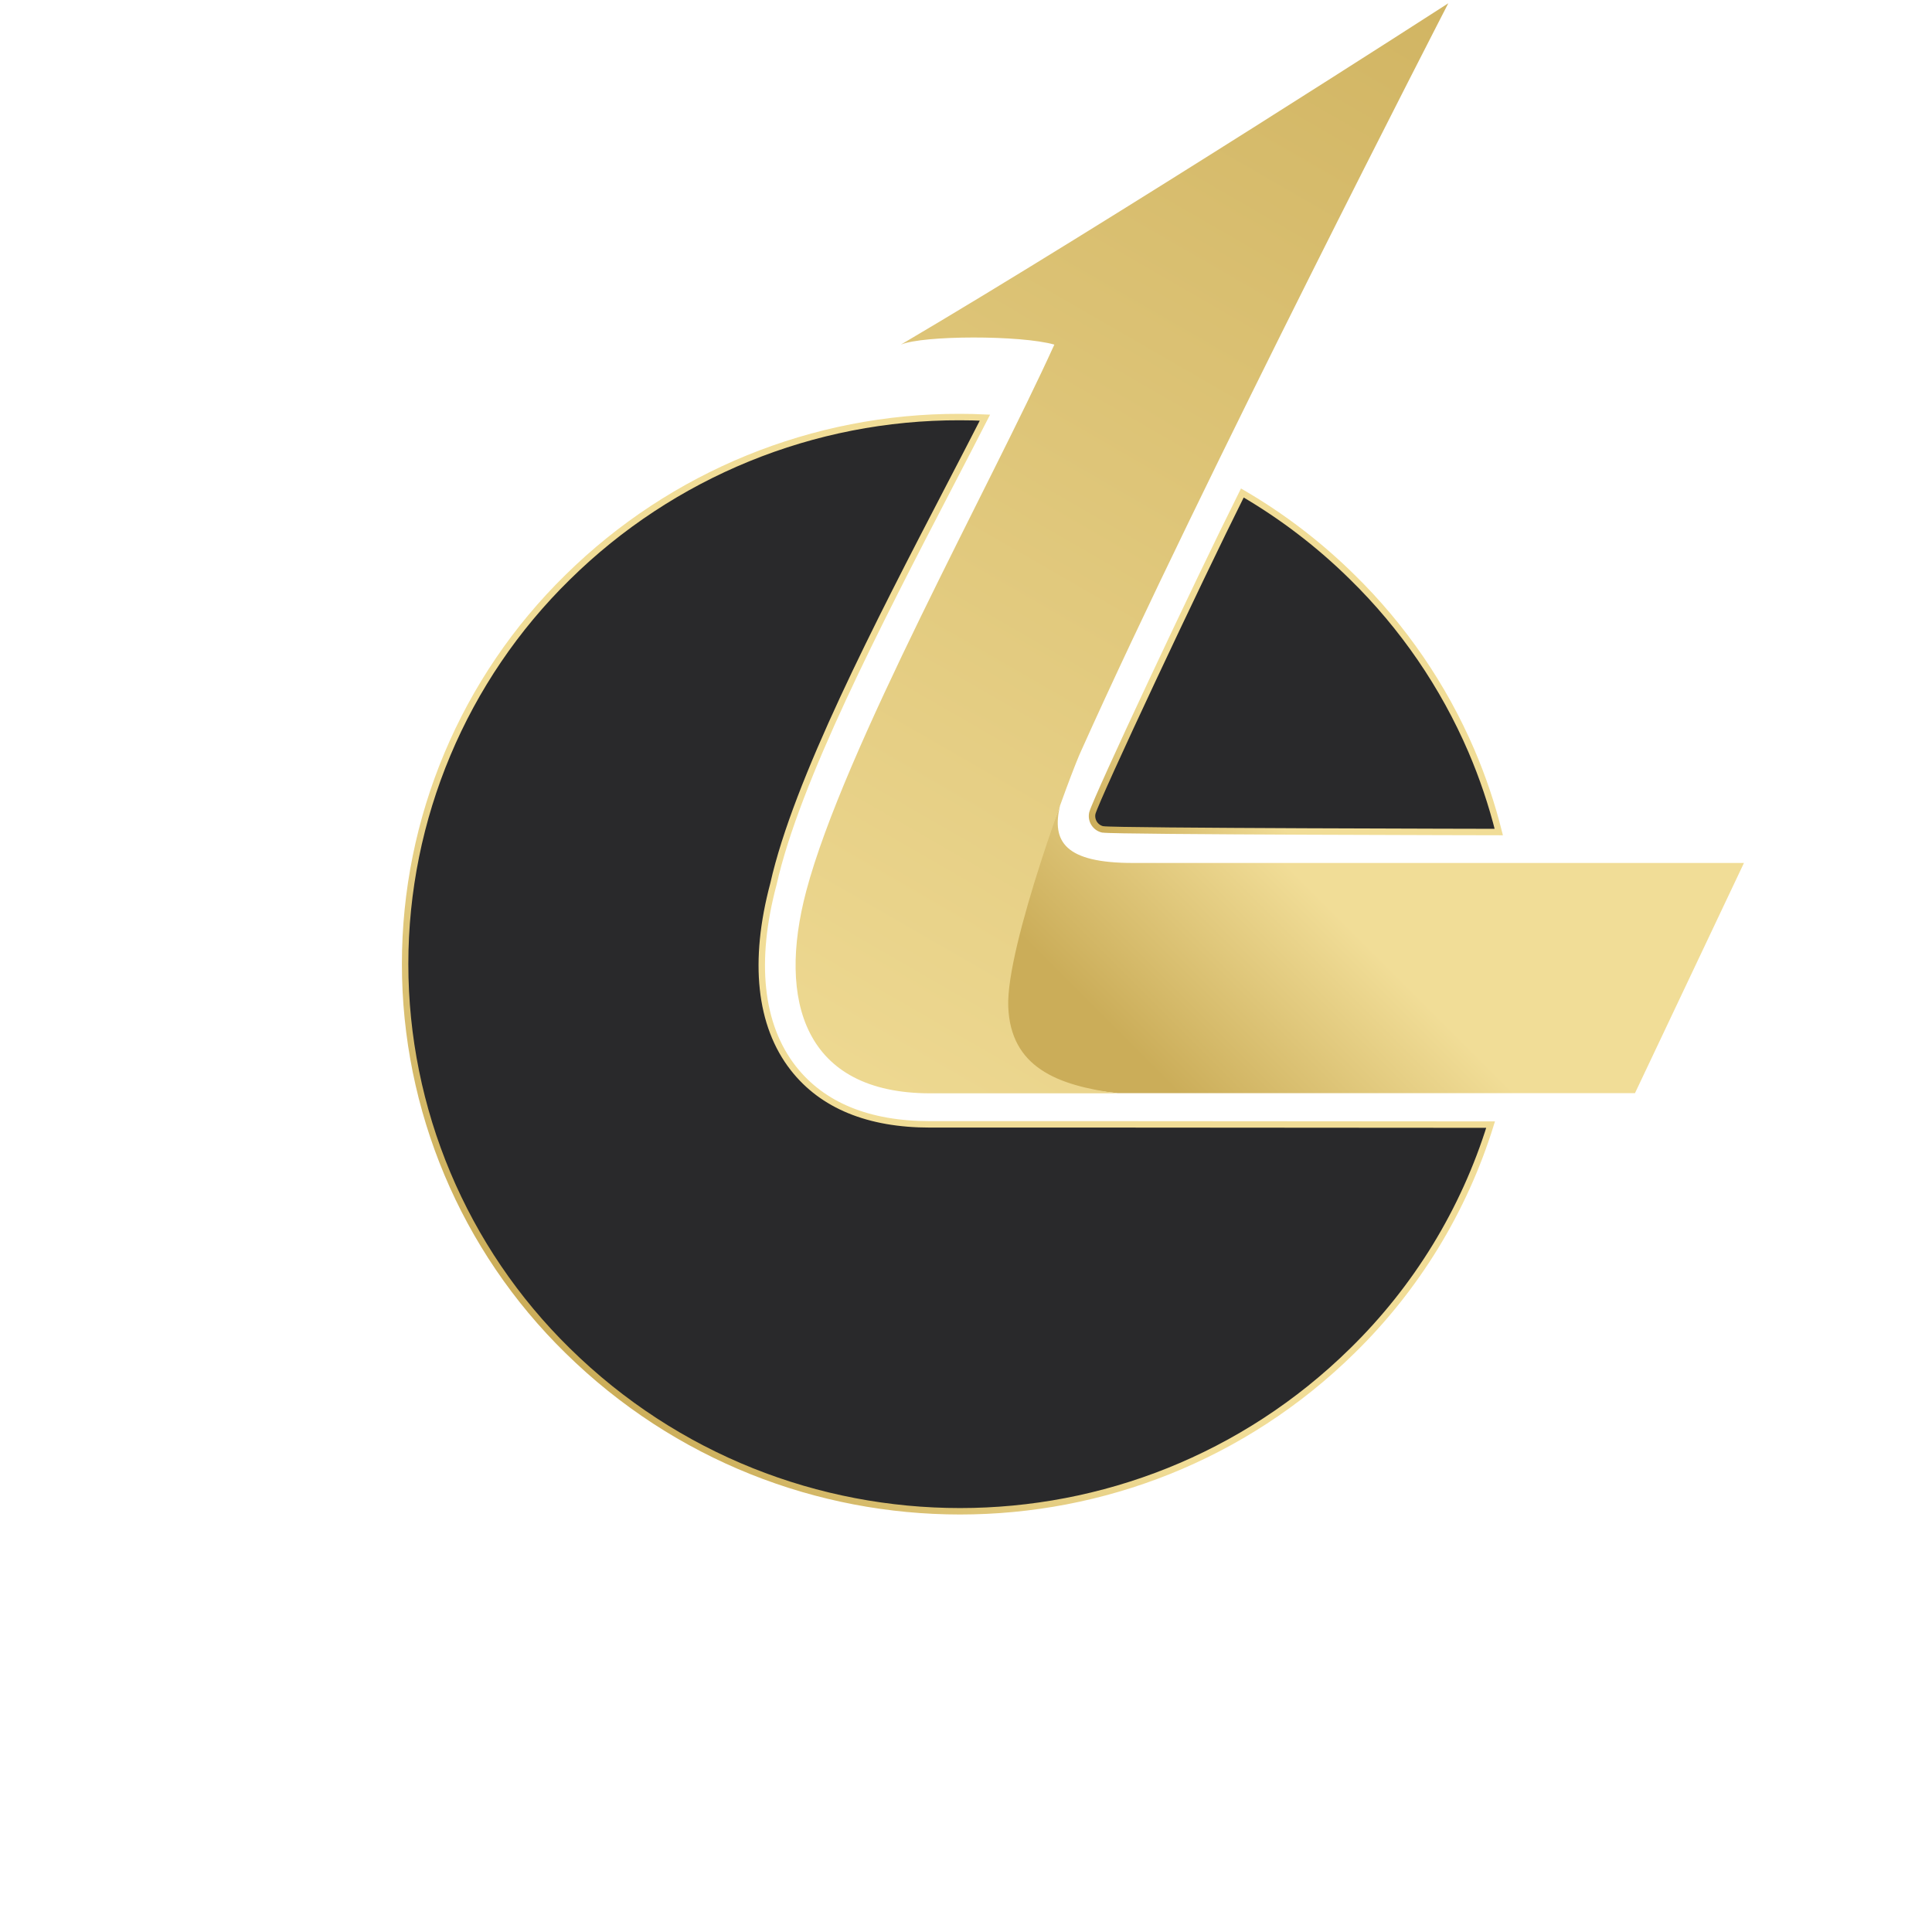
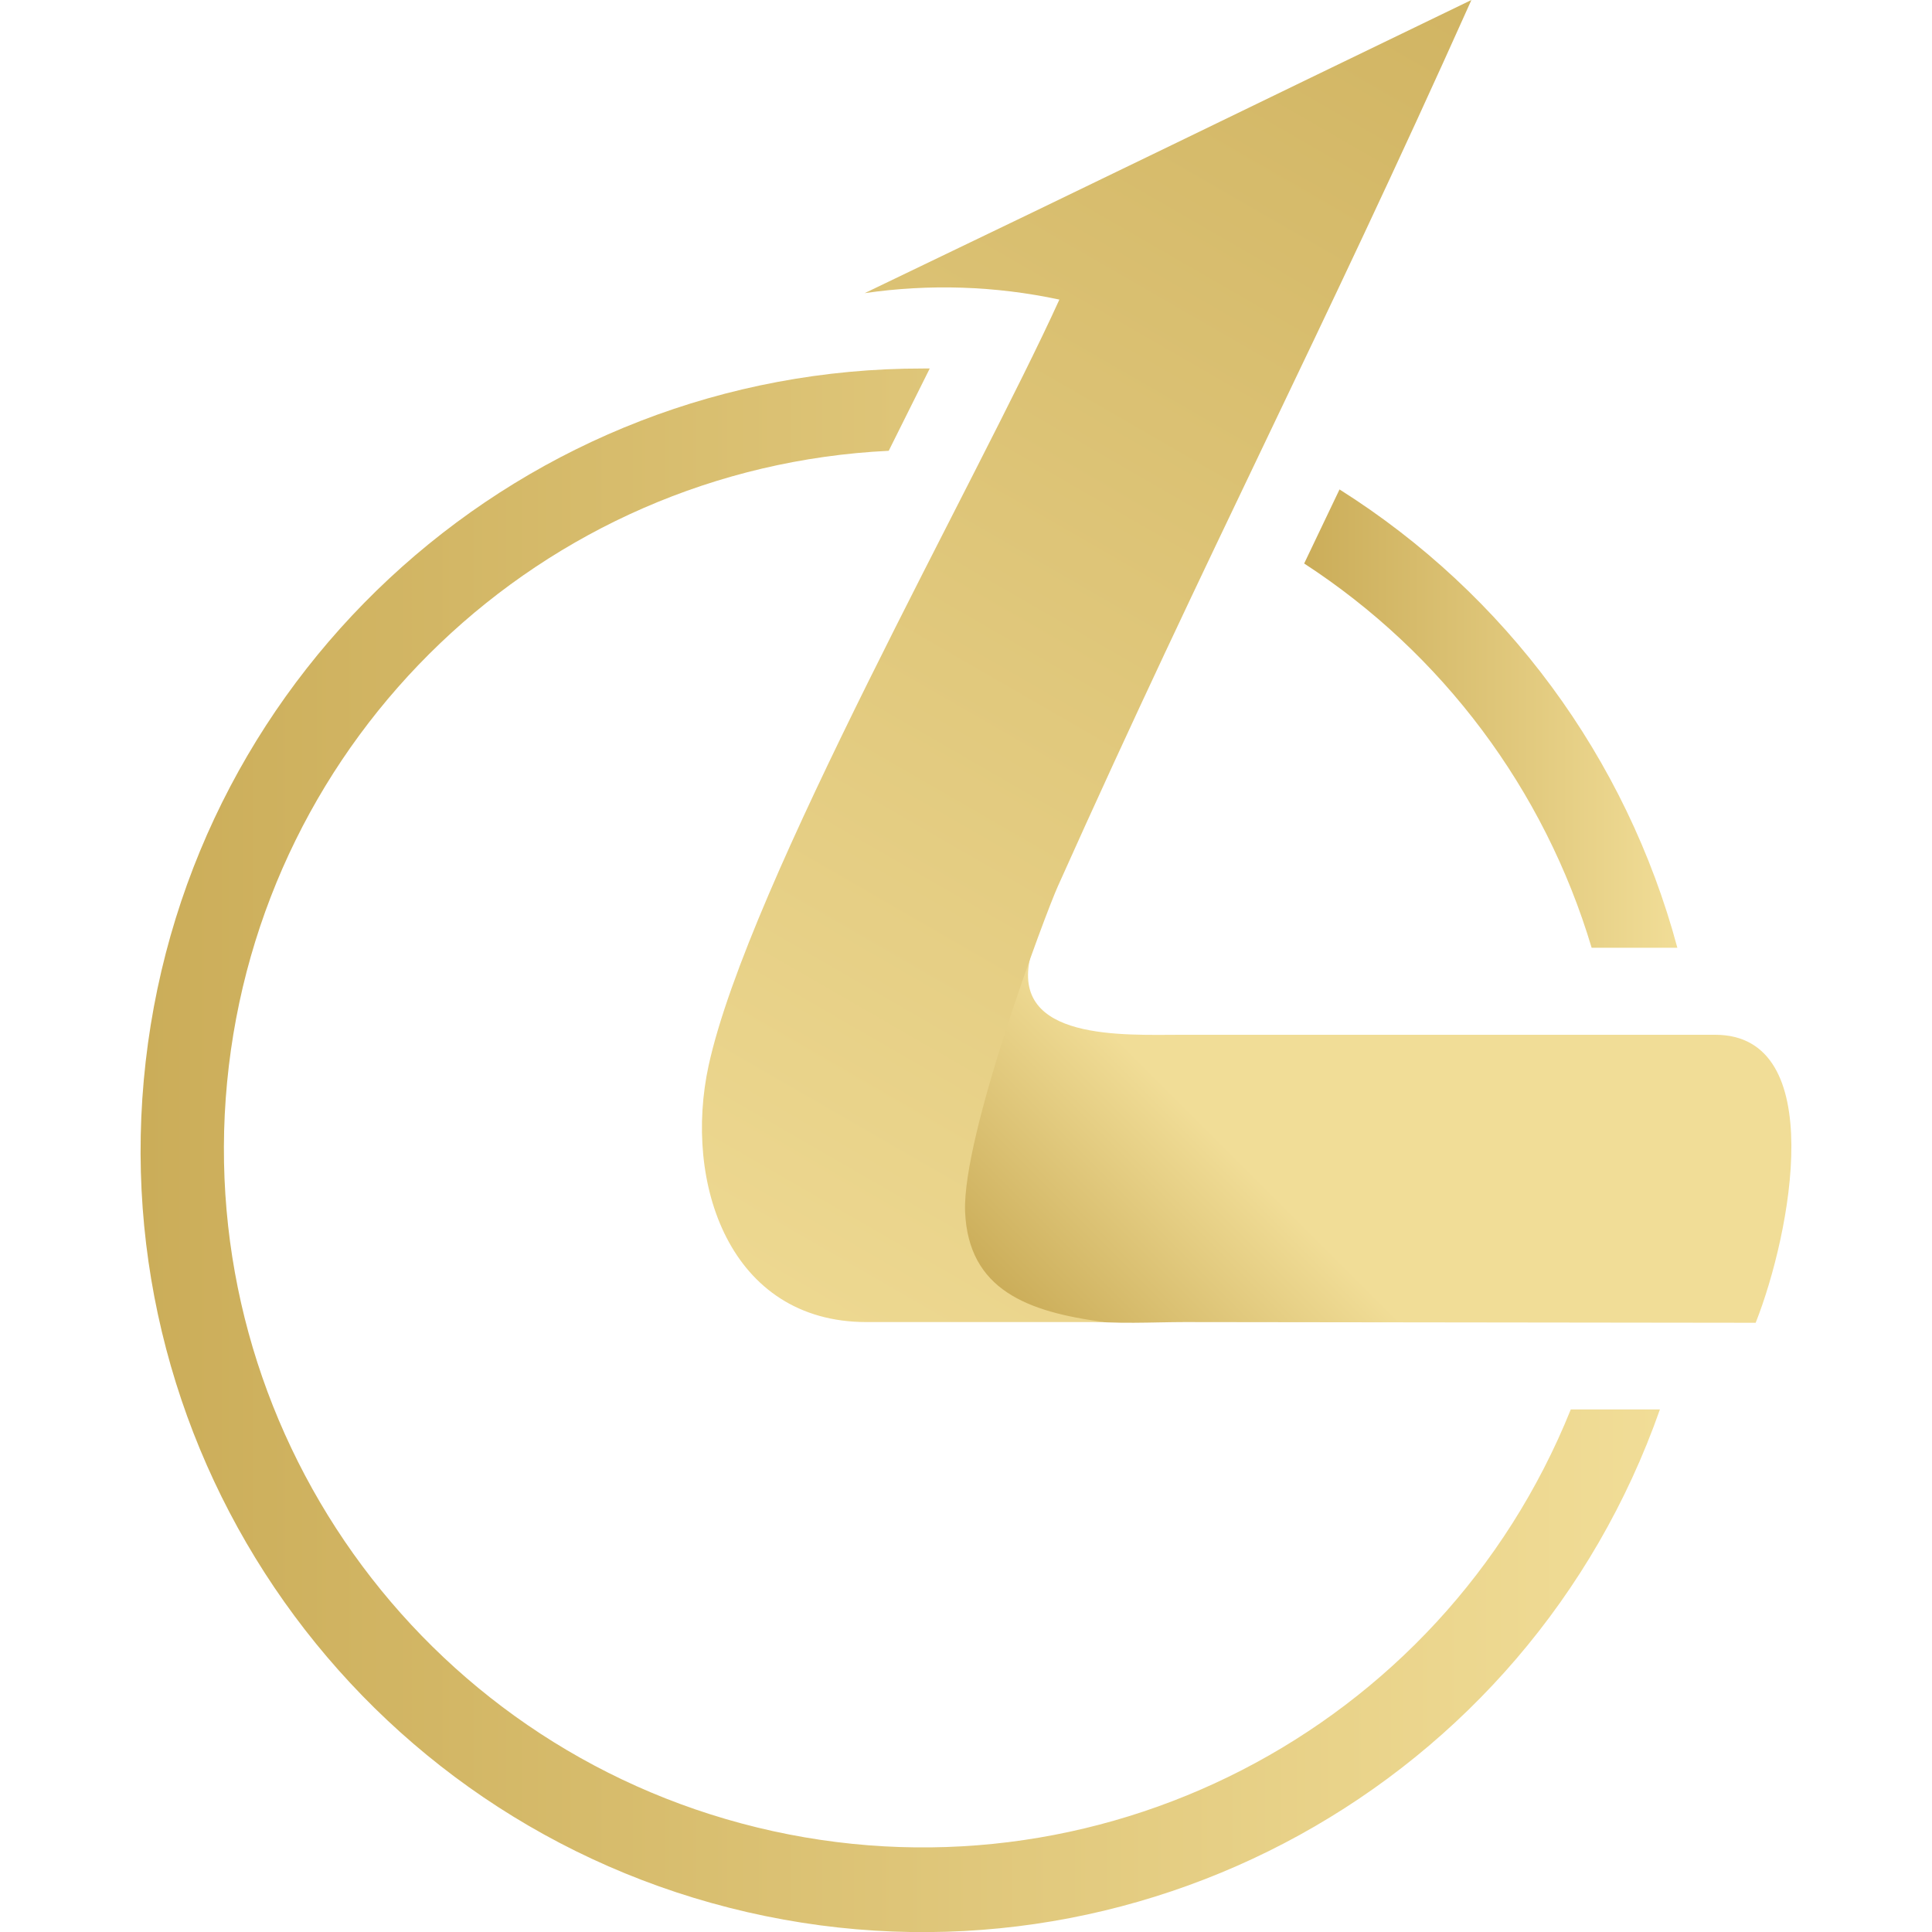
<svg xmlns="http://www.w3.org/2000/svg" xmlns:xlink="http://www.w3.org/1999/xlink" id="Layer_1" data-name="Layer 1" viewBox="0 0 300 300">
  <defs>
-     <style>.cls-1{fill:url(#linear-gradient);}.cls-2{fill:url(#linear-gradient-2);}.cls-3,.cls-4{fill:#29292b;stroke-miterlimit:10;}.cls-3{stroke:url(#linear-gradient-3);}.cls-4{stroke:url(#linear-gradient-4);}</style>
-     <linearGradient id="linear-gradient" x1="255.84" y1="201.16" x2="184.9" y2="130.21" gradientTransform="matrix(1, 0, 0, -1, 0, 302)" gradientUnits="userSpaceOnUse">
+     <style>.cls-1{fill:url(#linear-gradient);}.cls-2{fill:url(#linear-gradient-2);}.cls-3{fill:url(#linear-gradient-3);}.cls-4{fill:url(#linear-gradient-4);}</style>
+     <linearGradient id="linear-gradient" x1="251.81" y1="-1368.71" x2="174.12" y2="-1446.4" gradientTransform="matrix(1, 0, 0, -1, 0, -1227.23)" gradientUnits="userSpaceOnUse">
      <stop offset="0.63" stop-color="#f1dd97" />
      <stop offset="1" stop-color="#cbad59" />
    </linearGradient>
-     <linearGradient id="linear-gradient-2" x1="113.4" y1="115.35" x2="241.96" y2="338.01" gradientTransform="matrix(1, 0, 0, -1, 0, 302)" gradientUnits="userSpaceOnUse">
+     <linearGradient id="linear-gradient-2" x1="96.15" y1="-1450.88" x2="250.14" y2="-1184.16" gradientTransform="matrix(1, 0, 0, -1, 0, -1227.23)" gradientUnits="userSpaceOnUse">
      <stop offset="0" stop-color="#f1dd97" />
      <stop offset="1" stop-color="#cbad59" />
    </linearGradient>
-     <linearGradient id="linear-gradient-3" x1="218.45" y1="204.63" x2="178.54" y2="164.72" xlink:href="#linear-gradient" />
-     <linearGradient id="linear-gradient-4" x1="194.06" y1="197.3" x2="88.23" y2="91.47" xlink:href="#linear-gradient" />
+     <linearGradient id="linear-gradient-3" x1="260.46" y1="111.56" x2="202.6" y2="111.56" gradientTransform="matrix(1, 0, 0, 1, 0, 0)" xlink:href="#linear-gradient-2" />
+     <linearGradient id="linear-gradient-4" x1="257.75" y1="178.61" x2="22.19" y2="178.61" gradientTransform="matrix(1, 0, 0, 1, 0, 0)" xlink:href="#linear-gradient-2" />
  </defs>
-   <path class="cls-1" d="M270.8,134H175.92c-10.57,0-12.64-3.32-11.32-8.91h0c-3.42,9-8.7,22.25-8.34,31.29.38,9.53,8.23,12.56,17.27,13.36h80.35Z" />
-   <path class="cls-2" d="M173.53,169.77H144.46c-19.65,0-23.75-14.45-19.28-31.36,5.81-22,28.6-63,38.54-84.9-5.23-1.49-20.38-1.45-23.83,0,32.49-19.13,85-53,85-53s-38.38,74.51-57,116.06c-1.34,2.75-11.7,30.37-11.33,39.75S164.11,168.54,173.53,169.77Z" />
-   <path class="cls-3" d="M210,89.63a85.91,85.91,0,0,0-17.09-13.08c-7,14-22.51,47.05-23.29,49.7h0a2.13,2.13,0,0,0,1.6,2.54h.07c1.68.31,61.44.41,61.44.41a83.46,83.46,0,0,0-4.25-12.61A84.48,84.48,0,0,0,210,89.63Z" />
-   <path class="cls-4" d="M173.91,174.59h-29.5c-9.57,0-16.71-2.94-21.23-8.72-5.22-6.68-6.29-16.58-3.08-28.61,3.59-16,16.19-40.31,27.32-61.73,1.92-3.69,3.78-7.28,5.52-10.68-1.29-.06-2.57-.09-3.87-.09A86.46,86.46,0,0,0,88.15,89.63a84.06,84.06,0,0,0,0,120.11,86.91,86.91,0,0,0,121.85,0,83.91,83.91,0,0,0,21.46-35.11Z" />
+   <path class="cls-1" d="M272.62,205.4c5.5-13.92,11.38-44.72-6.29-44.72H183.42c-8.82,0-26.6,1-23.41-12.14-4.68,13-17.62,37.55-6.41,50.07,7.33,8.19,20.46,6.68,30.35,6.68C200.65,205.29,255.92,205.4,272.62,205.4Z" />
+   <path class="cls-2" d="M171.5,205.29H134.55c-21.29,0-28.48-21.64-24.51-39.86,6.17-28.22,41.83-91.12,54.46-118.91a85.59,85.59,0,0,0-30.23-1C173.71,26.6,190.92,18.13,228.48,0c-23.65,52.81-40.59,84.86-64.24,137.67-1.84,4.1-14.86,38.62-14.38,50.5C150.38,200.27,159.51,203.73,171.5,205.29Z" />
+   <path class="cls-3" d="M247.15,147.17h13.31A121.32,121.32,0,0,0,208,76v0l-5.49,11.5A108.08,108.08,0,0,1,247.15,147.17Z" />
+   <path class="cls-4" d="M243.91,218.86A108.49,108.49,0,1,1,138,70l6.37-12.78h-1A121.39,121.39,0,1,0,257.75,218.86Z" />
</svg>
